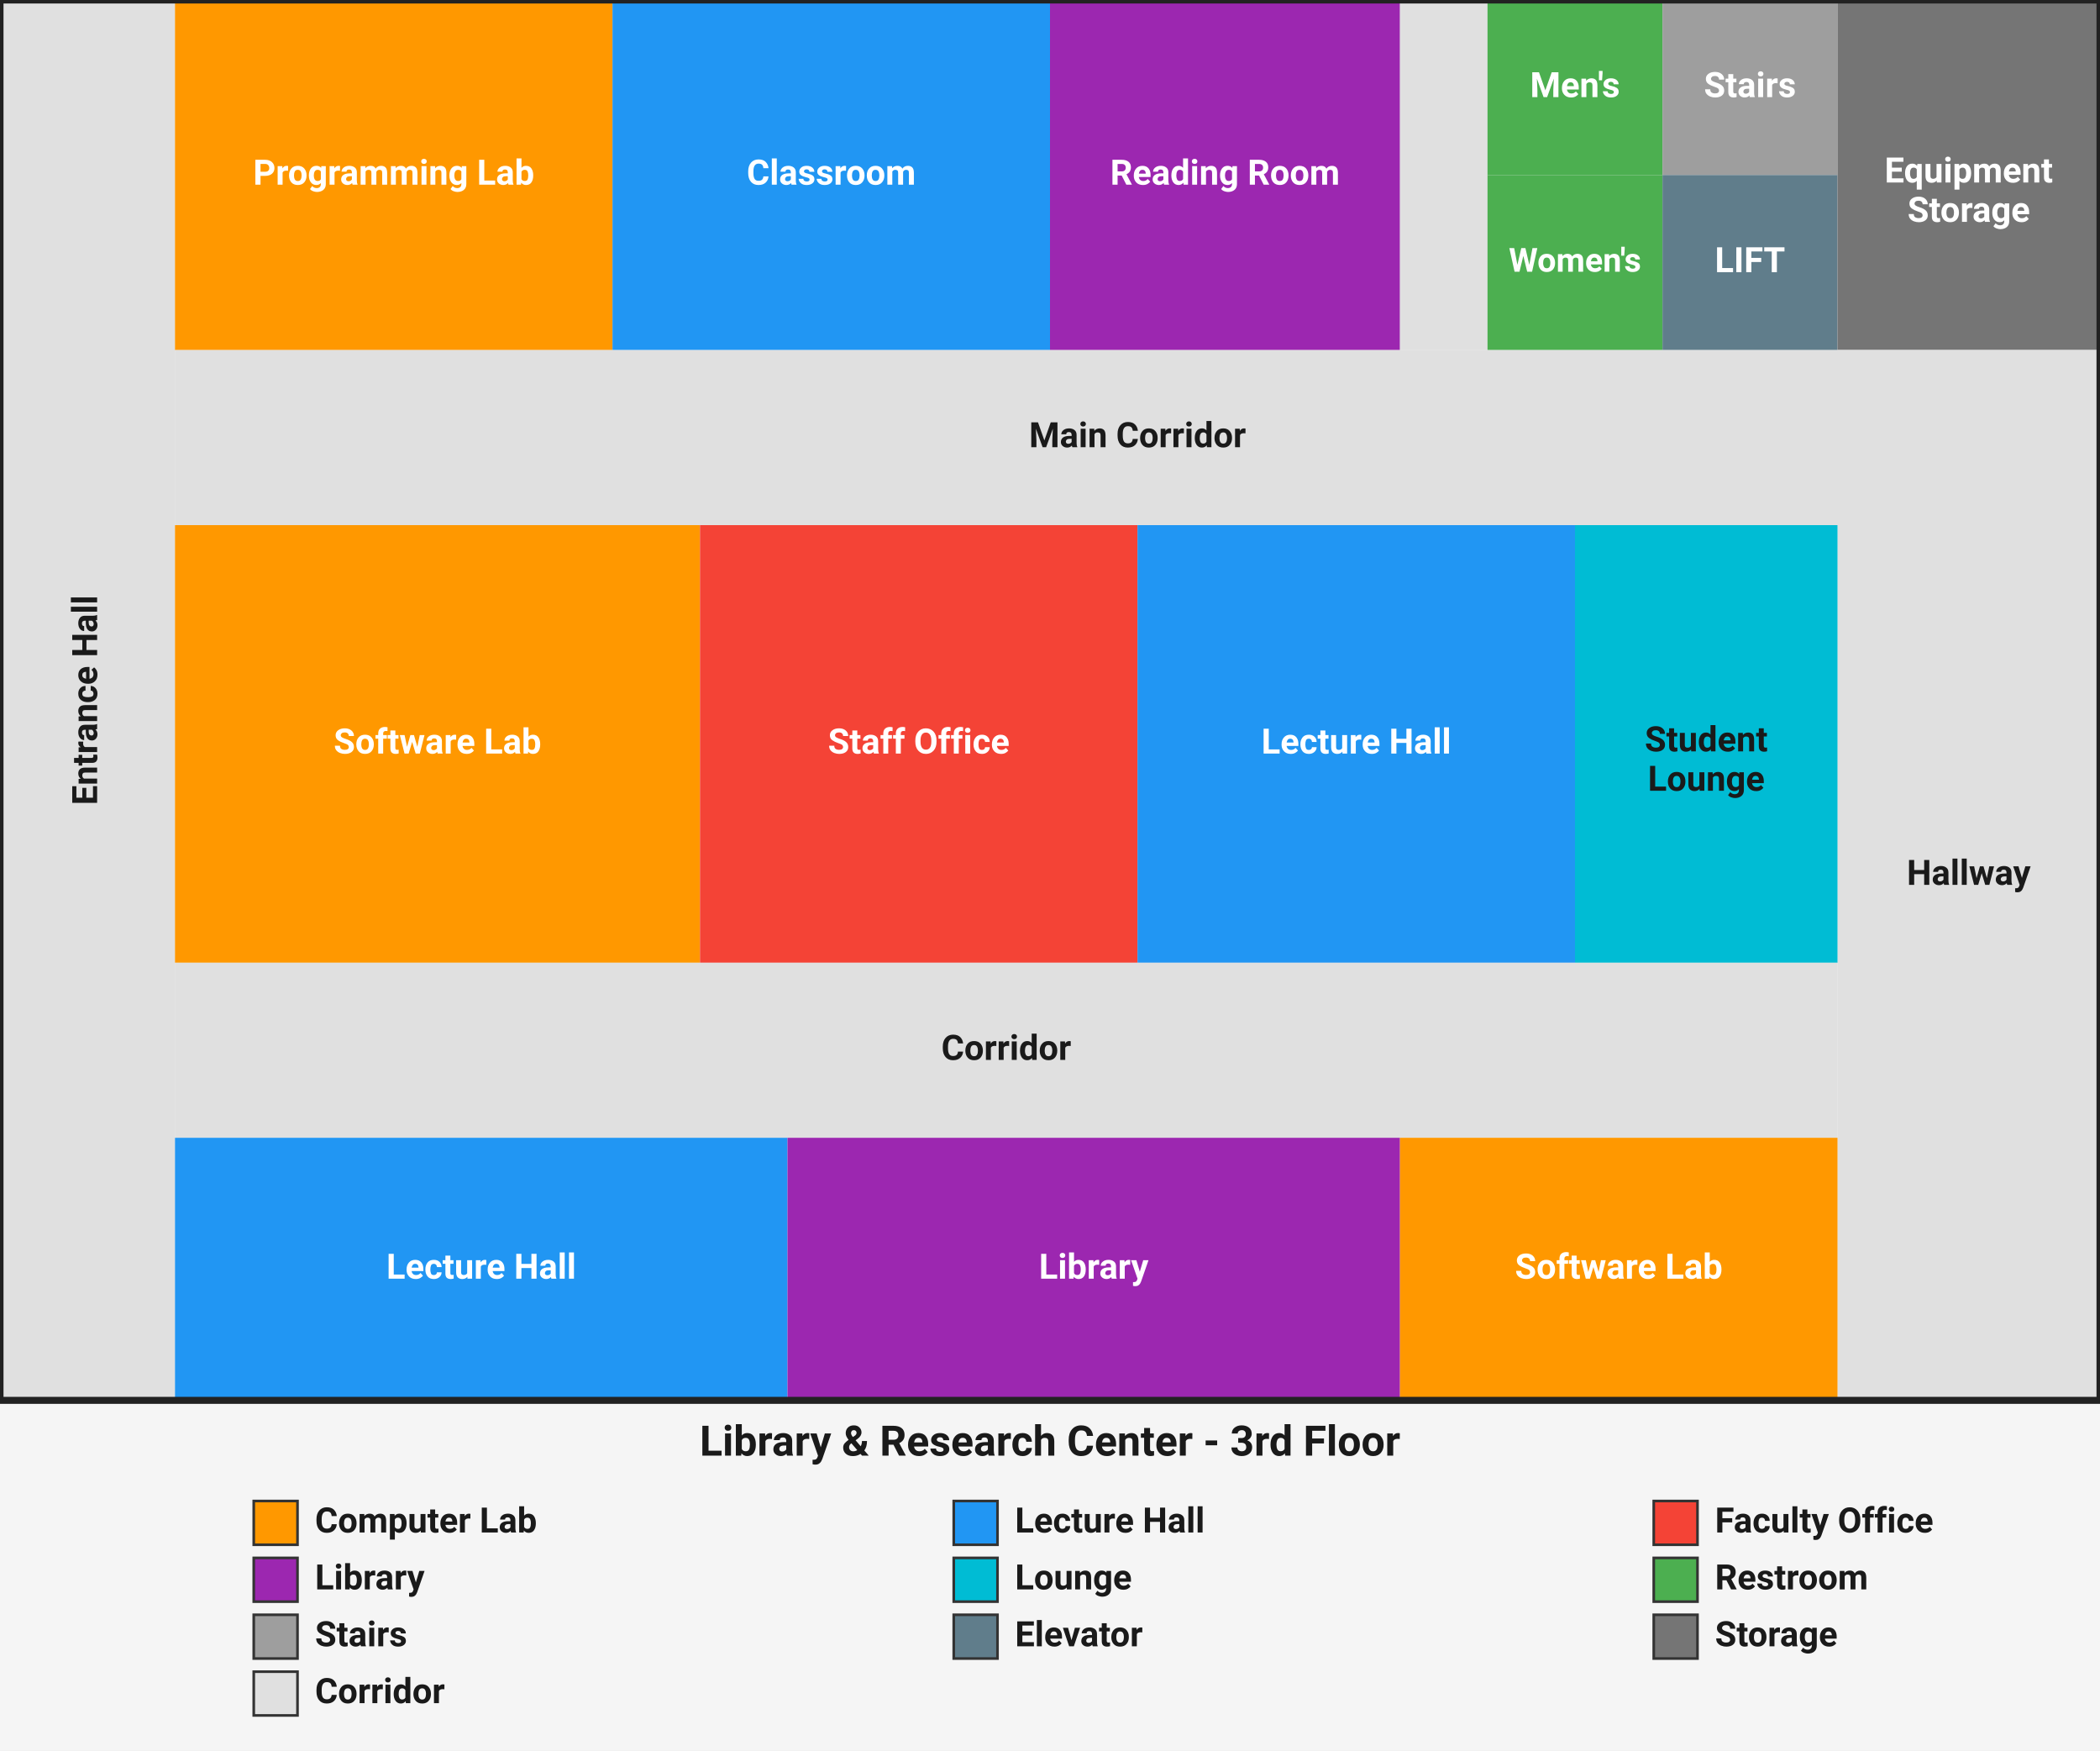
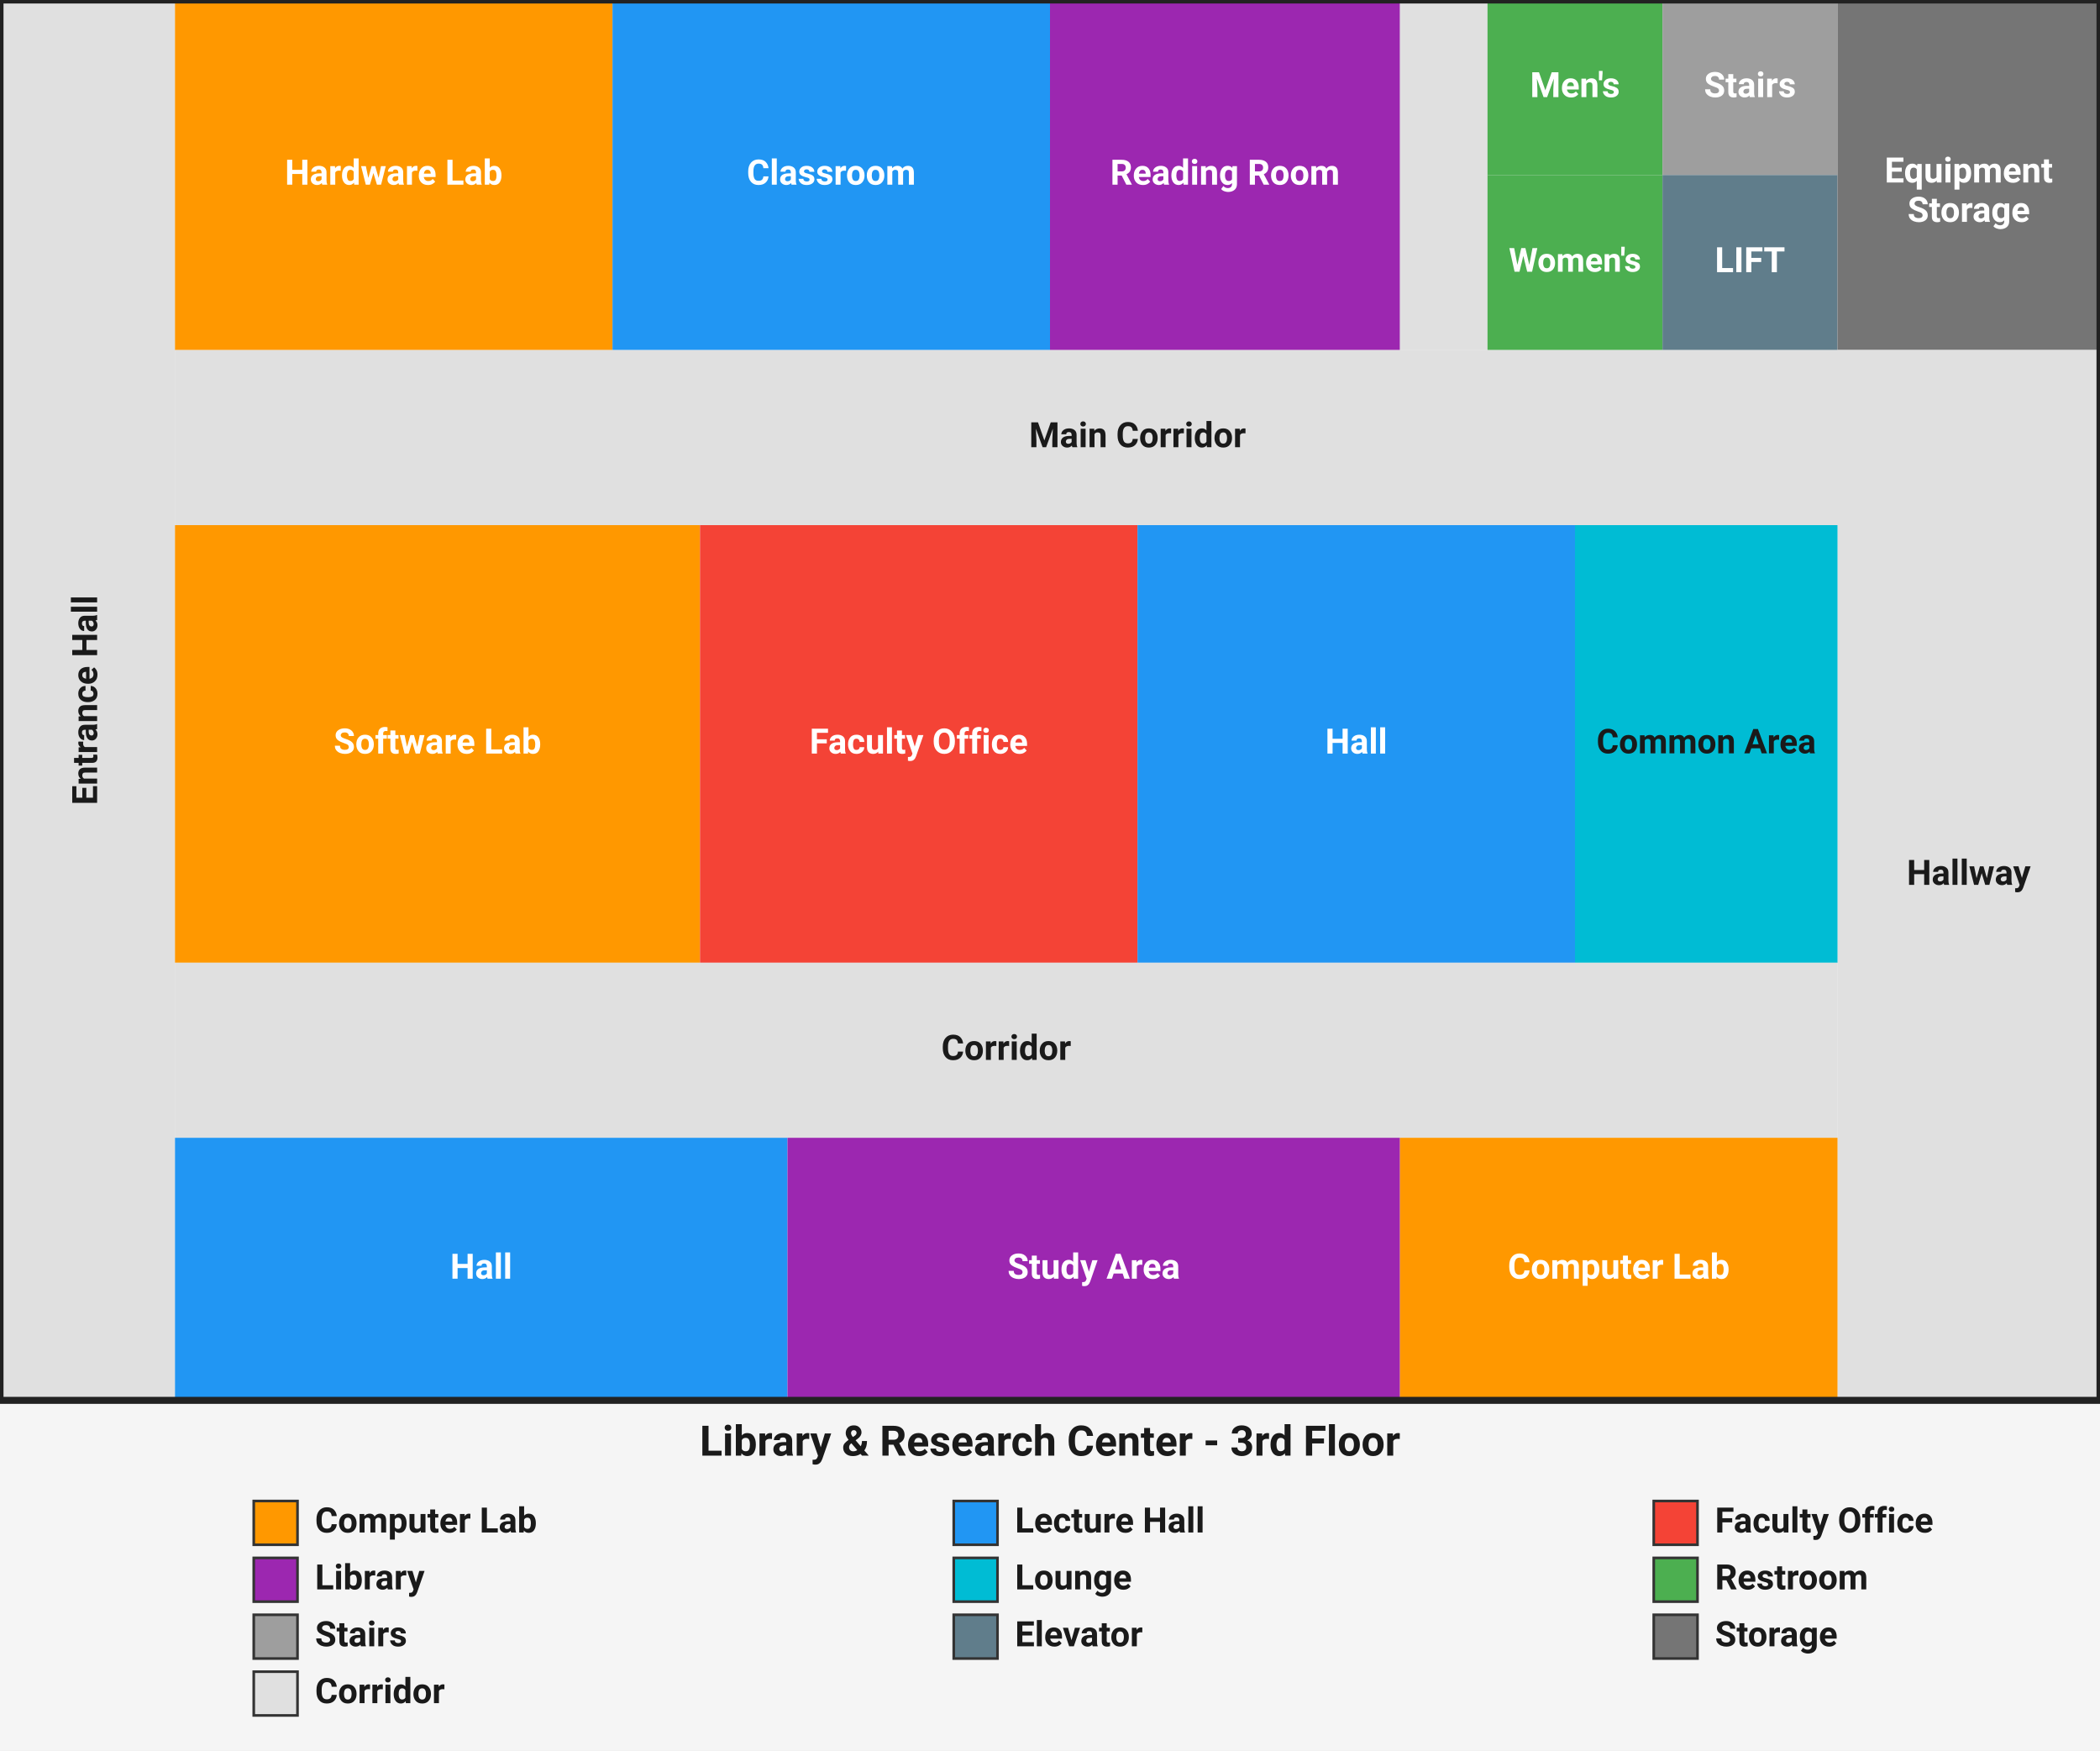
<svg xmlns="http://www.w3.org/2000/svg" viewBox="0 0 2400 2000" width="2400" height="2000" style="display:block; max-width:100%; height:auto;">
  <defs>
    <style>
      text { 
        -webkit-font-smoothing: antialiased;
        -moz-osx-font-smoothing: grayscale;
      }
    </style>
  </defs>
  <rect x="0" y="0" width="2400" height="2000" fill="#f5f5f5" />
  <rect x="0" y="0" width="200" height="1600" fill="#E0E0E0" stroke="none" />
  <text x="100.0" y="800.0" font-family="Roboto,Segoe UI,Arial,sans-serif" font-size="40" font-weight="600" fill="#1a1a1a" text-anchor="middle" dominant-baseline="middle" transform="rotate(-90 100.0 800.0)">
              Entrance Hall
            </text>
  <rect x="200" y="0" width="500" height="400" fill="#FF9800" stroke="none" />
  <text x="450.0" y="200.0" font-family="Roboto,Segoe UI,Arial,sans-serif" font-size="40" font-weight="600" fill="white" text-anchor="middle" dominant-baseline="middle">
-               Programming Lab
+               Hardware Lab
            </text>
  <rect x="700" y="0" width="500" height="400" fill="#2196F3" stroke="none" />
  <text x="950.0" y="200.0" font-family="Roboto,Segoe UI,Arial,sans-serif" font-size="40" font-weight="600" fill="white" text-anchor="middle" dominant-baseline="middle">
              Classroom
            </text>
  <rect x="1200" y="0" width="400" height="400" fill="#9C27B0" stroke="none" />
  <text x="1400.0" y="200.0" font-family="Roboto,Segoe UI,Arial,sans-serif" font-size="40" font-weight="600" fill="white" text-anchor="middle" dominant-baseline="middle">
              Reading Room
            </text>
  <rect x="1600" y="0" width="100" height="400" fill="#E0E0E0" stroke="none" />
  <rect x="1700" y="0" width="200" height="200" fill="#4CAF50" stroke="none" />
  <text x="1800.0" y="100.0" font-family="Roboto,Segoe UI,Arial,sans-serif" font-size="40" font-weight="600" fill="white" text-anchor="middle" dominant-baseline="middle">
              Men's
            </text>
  <rect x="1700" y="200" width="200" height="200" fill="#4CAF50" stroke="none" />
  <text x="1800.0" y="300.0" font-family="Roboto,Segoe UI,Arial,sans-serif" font-size="38" font-weight="600" fill="white" text-anchor="middle" dominant-baseline="middle">
              Women's
            </text>
  <rect x="1900" y="0" width="200" height="200" fill="#9E9E9E" stroke="none" />
  <text x="2000.0" y="100.0" font-family="Roboto,Segoe UI,Arial,sans-serif" font-size="40" font-weight="600" fill="white" text-anchor="middle" dominant-baseline="middle">
              Stairs
            </text>
  <rect x="1900" y="200" width="200" height="200" fill="#607D8B" stroke="none" />
  <text x="2000.0" y="300.0" font-family="Roboto,Segoe UI,Arial,sans-serif" font-size="40" font-weight="600" fill="white" text-anchor="middle" dominant-baseline="middle">
              LIFT
            </text>
  <rect x="2100" y="0" width="300" height="400" fill="#757575" stroke="none" />
  <g>
    <text x="2250.0" y="197.5" font-family="Roboto,Segoe UI,Arial,sans-serif" font-size="40" font-weight="600" fill="white" text-anchor="middle" dominant-baseline="middle">
                  Equipment
                </text>
    <text x="2250.0" y="242.5" font-family="Roboto,Segoe UI,Arial,sans-serif" font-size="40" font-weight="600" fill="white" text-anchor="middle" dominant-baseline="middle">
                  Storage
                </text>
  </g>
  <rect x="200" y="400" width="2200" height="200" fill="#E0E0E0" stroke="none" />
  <text x="1300.0" y="500.0" font-family="Roboto,Segoe UI,Arial,sans-serif" font-size="40" font-weight="600" fill="#1a1a1a" text-anchor="middle" dominant-baseline="middle">
              Main Corridor
            </text>
  <rect x="1600" y="400" width="100" height="100" fill="#E0E0E0" stroke="none" />
  <rect x="2100" y="400" width="300" height="1200" fill="#E0E0E0" stroke="none" />
  <text x="2250.0" y="1000.0" font-family="Roboto,Segoe UI,Arial,sans-serif" font-size="40" font-weight="600" fill="#1a1a1a" text-anchor="middle" dominant-baseline="middle">
              Hallway
            </text>
  <rect x="200" y="600" width="600" height="500" fill="#FF9800" stroke="none" />
  <text x="500.0" y="850.0" font-family="Roboto,Segoe UI,Arial,sans-serif" font-size="40" font-weight="600" fill="white" text-anchor="middle" dominant-baseline="middle">
              Software Lab
            </text>
  <rect x="800" y="600" width="500" height="500" fill="#F44336" stroke="none" />
  <text x="1050.0" y="850.0" font-family="Roboto,Segoe UI,Arial,sans-serif" font-size="40" font-weight="600" fill="white" text-anchor="middle" dominant-baseline="middle">
-               Staff Office
+               Faculty Office
            </text>
  <rect x="1300" y="600" width="500" height="500" fill="#2196F3" stroke="none" />
  <text x="1550.0" y="850.0" font-family="Roboto,Segoe UI,Arial,sans-serif" font-size="40" font-weight="600" fill="white" text-anchor="middle" dominant-baseline="middle">
-               Lecture Hall
+               Hall
            </text>
  <rect x="1800" y="600" width="300" height="500" fill="#00BCD4" stroke="none" />
-   <g>
-     <text x="1950.0" y="847.5" font-family="Roboto,Segoe UI,Arial,sans-serif" font-size="40" font-weight="600" fill="#1a1a1a" text-anchor="middle" dominant-baseline="middle">
-                   Student
-                 </text>
-     <text x="1950.0" y="892.5" font-family="Roboto,Segoe UI,Arial,sans-serif" font-size="40" font-weight="600" fill="#1a1a1a" text-anchor="middle" dominant-baseline="middle">
-                   Lounge
-                 </text>
-   </g>
+   <text x="1950.0" y="850.0" font-family="Roboto,Segoe UI,Arial,sans-serif" font-size="39" font-weight="600" fill="#1a1a1a" text-anchor="middle" dominant-baseline="middle">
+               Common Area
+             </text>
  <rect x="200" y="1100" width="1900" height="200" fill="#E0E0E0" stroke="none" />
  <text x="1150.0" y="1200.0" font-family="Roboto,Segoe UI,Arial,sans-serif" font-size="40" font-weight="600" fill="#1a1a1a" text-anchor="middle" dominant-baseline="middle">
              Corridor
            </text>
  <rect x="200" y="1300" width="700" height="300" fill="#2196F3" stroke="none" />
  <text x="550.0" y="1450.0" font-family="Roboto,Segoe UI,Arial,sans-serif" font-size="40" font-weight="600" fill="white" text-anchor="middle" dominant-baseline="middle">
-               Lecture Hall
+               Hall
            </text>
  <rect x="900" y="1300" width="700" height="300" fill="#9C27B0" stroke="none" />
  <text x="1250.0" y="1450.0" font-family="Roboto,Segoe UI,Arial,sans-serif" font-size="40" font-weight="600" fill="white" text-anchor="middle" dominant-baseline="middle">
-               Library
+               Study Area
            </text>
  <rect x="1600" y="1300" width="500" height="300" fill="#FF9800" stroke="none" />
  <text x="1850.0" y="1450.0" font-family="Roboto,Segoe UI,Arial,sans-serif" font-size="40" font-weight="600" fill="white" text-anchor="middle" dominant-baseline="middle">
-               Software Lab
+               Computer Lab
            </text>
  <rect x="0" y="0" width="2400" height="1600" fill="none" stroke="#222" stroke-width="8" />
  <text x="1200.0" y="1650" font-family="Roboto,Segoe UI,Arial,sans-serif" font-size="48" font-weight="700" fill="#1a1a1a" text-anchor="middle" dominant-baseline="middle">
          Library &amp; Research Center - 3rd Floor
        </text>
  <rect x="290.0" y="1715.0" width="50" height="50" fill="#FF9800" stroke="#333" stroke-width="3" />
  <text x="360.0" y="1740" font-family="Roboto,Segoe UI,Arial,sans-serif" font-size="40" font-weight="700" fill="#1a1a1a" text-anchor="start" dominant-baseline="middle">
          Computer Lab
        </text>
  <rect x="1090.0" y="1715.0" width="50" height="50" fill="#2196F3" stroke="#333" stroke-width="3" />
  <text x="1160.0" y="1740" font-family="Roboto,Segoe UI,Arial,sans-serif" font-size="40" font-weight="700" fill="#1a1a1a" text-anchor="start" dominant-baseline="middle">
          Lecture Hall
        </text>
  <rect x="1890.0" y="1715.0" width="50" height="50" fill="#F44336" stroke="#333" stroke-width="3" />
  <text x="1960.0" y="1740" font-family="Roboto,Segoe UI,Arial,sans-serif" font-size="40" font-weight="700" fill="#1a1a1a" text-anchor="start" dominant-baseline="middle">
          Faculty Office
        </text>
  <rect x="290.0" y="1780.0" width="50" height="50" fill="#9C27B0" stroke="#333" stroke-width="3" />
  <text x="360.0" y="1805" font-family="Roboto,Segoe UI,Arial,sans-serif" font-size="40" font-weight="700" fill="#1a1a1a" text-anchor="start" dominant-baseline="middle">
          Library
        </text>
  <rect x="1090.0" y="1780.0" width="50" height="50" fill="#00BCD4" stroke="#333" stroke-width="3" />
  <text x="1160.0" y="1805" font-family="Roboto,Segoe UI,Arial,sans-serif" font-size="40" font-weight="700" fill="#1a1a1a" text-anchor="start" dominant-baseline="middle">
          Lounge
        </text>
  <rect x="1890.0" y="1780.0" width="50" height="50" fill="#4CAF50" stroke="#333" stroke-width="3" />
  <text x="1960.0" y="1805" font-family="Roboto,Segoe UI,Arial,sans-serif" font-size="40" font-weight="700" fill="#1a1a1a" text-anchor="start" dominant-baseline="middle">
          Restroom
        </text>
  <rect x="290.0" y="1845.0" width="50" height="50" fill="#9E9E9E" stroke="#333" stroke-width="3" />
  <text x="360.0" y="1870" font-family="Roboto,Segoe UI,Arial,sans-serif" font-size="40" font-weight="700" fill="#1a1a1a" text-anchor="start" dominant-baseline="middle">
          Stairs
        </text>
  <rect x="1090.0" y="1845.0" width="50" height="50" fill="#607D8B" stroke="#333" stroke-width="3" />
  <text x="1160.0" y="1870" font-family="Roboto,Segoe UI,Arial,sans-serif" font-size="40" font-weight="700" fill="#1a1a1a" text-anchor="start" dominant-baseline="middle">
          Elevator
        </text>
  <rect x="1890.0" y="1845.0" width="50" height="50" fill="#757575" stroke="#333" stroke-width="3" />
  <text x="1960.0" y="1870" font-family="Roboto,Segoe UI,Arial,sans-serif" font-size="40" font-weight="700" fill="#1a1a1a" text-anchor="start" dominant-baseline="middle">
          Storage
        </text>
  <rect x="290.0" y="1910.0" width="50" height="50" fill="#E0E0E0" stroke="#333" stroke-width="3" />
  <text x="360.0" y="1935" font-family="Roboto,Segoe UI,Arial,sans-serif" font-size="40" font-weight="700" fill="#1a1a1a" text-anchor="start" dominant-baseline="middle">
          Corridor
        </text>
</svg>
